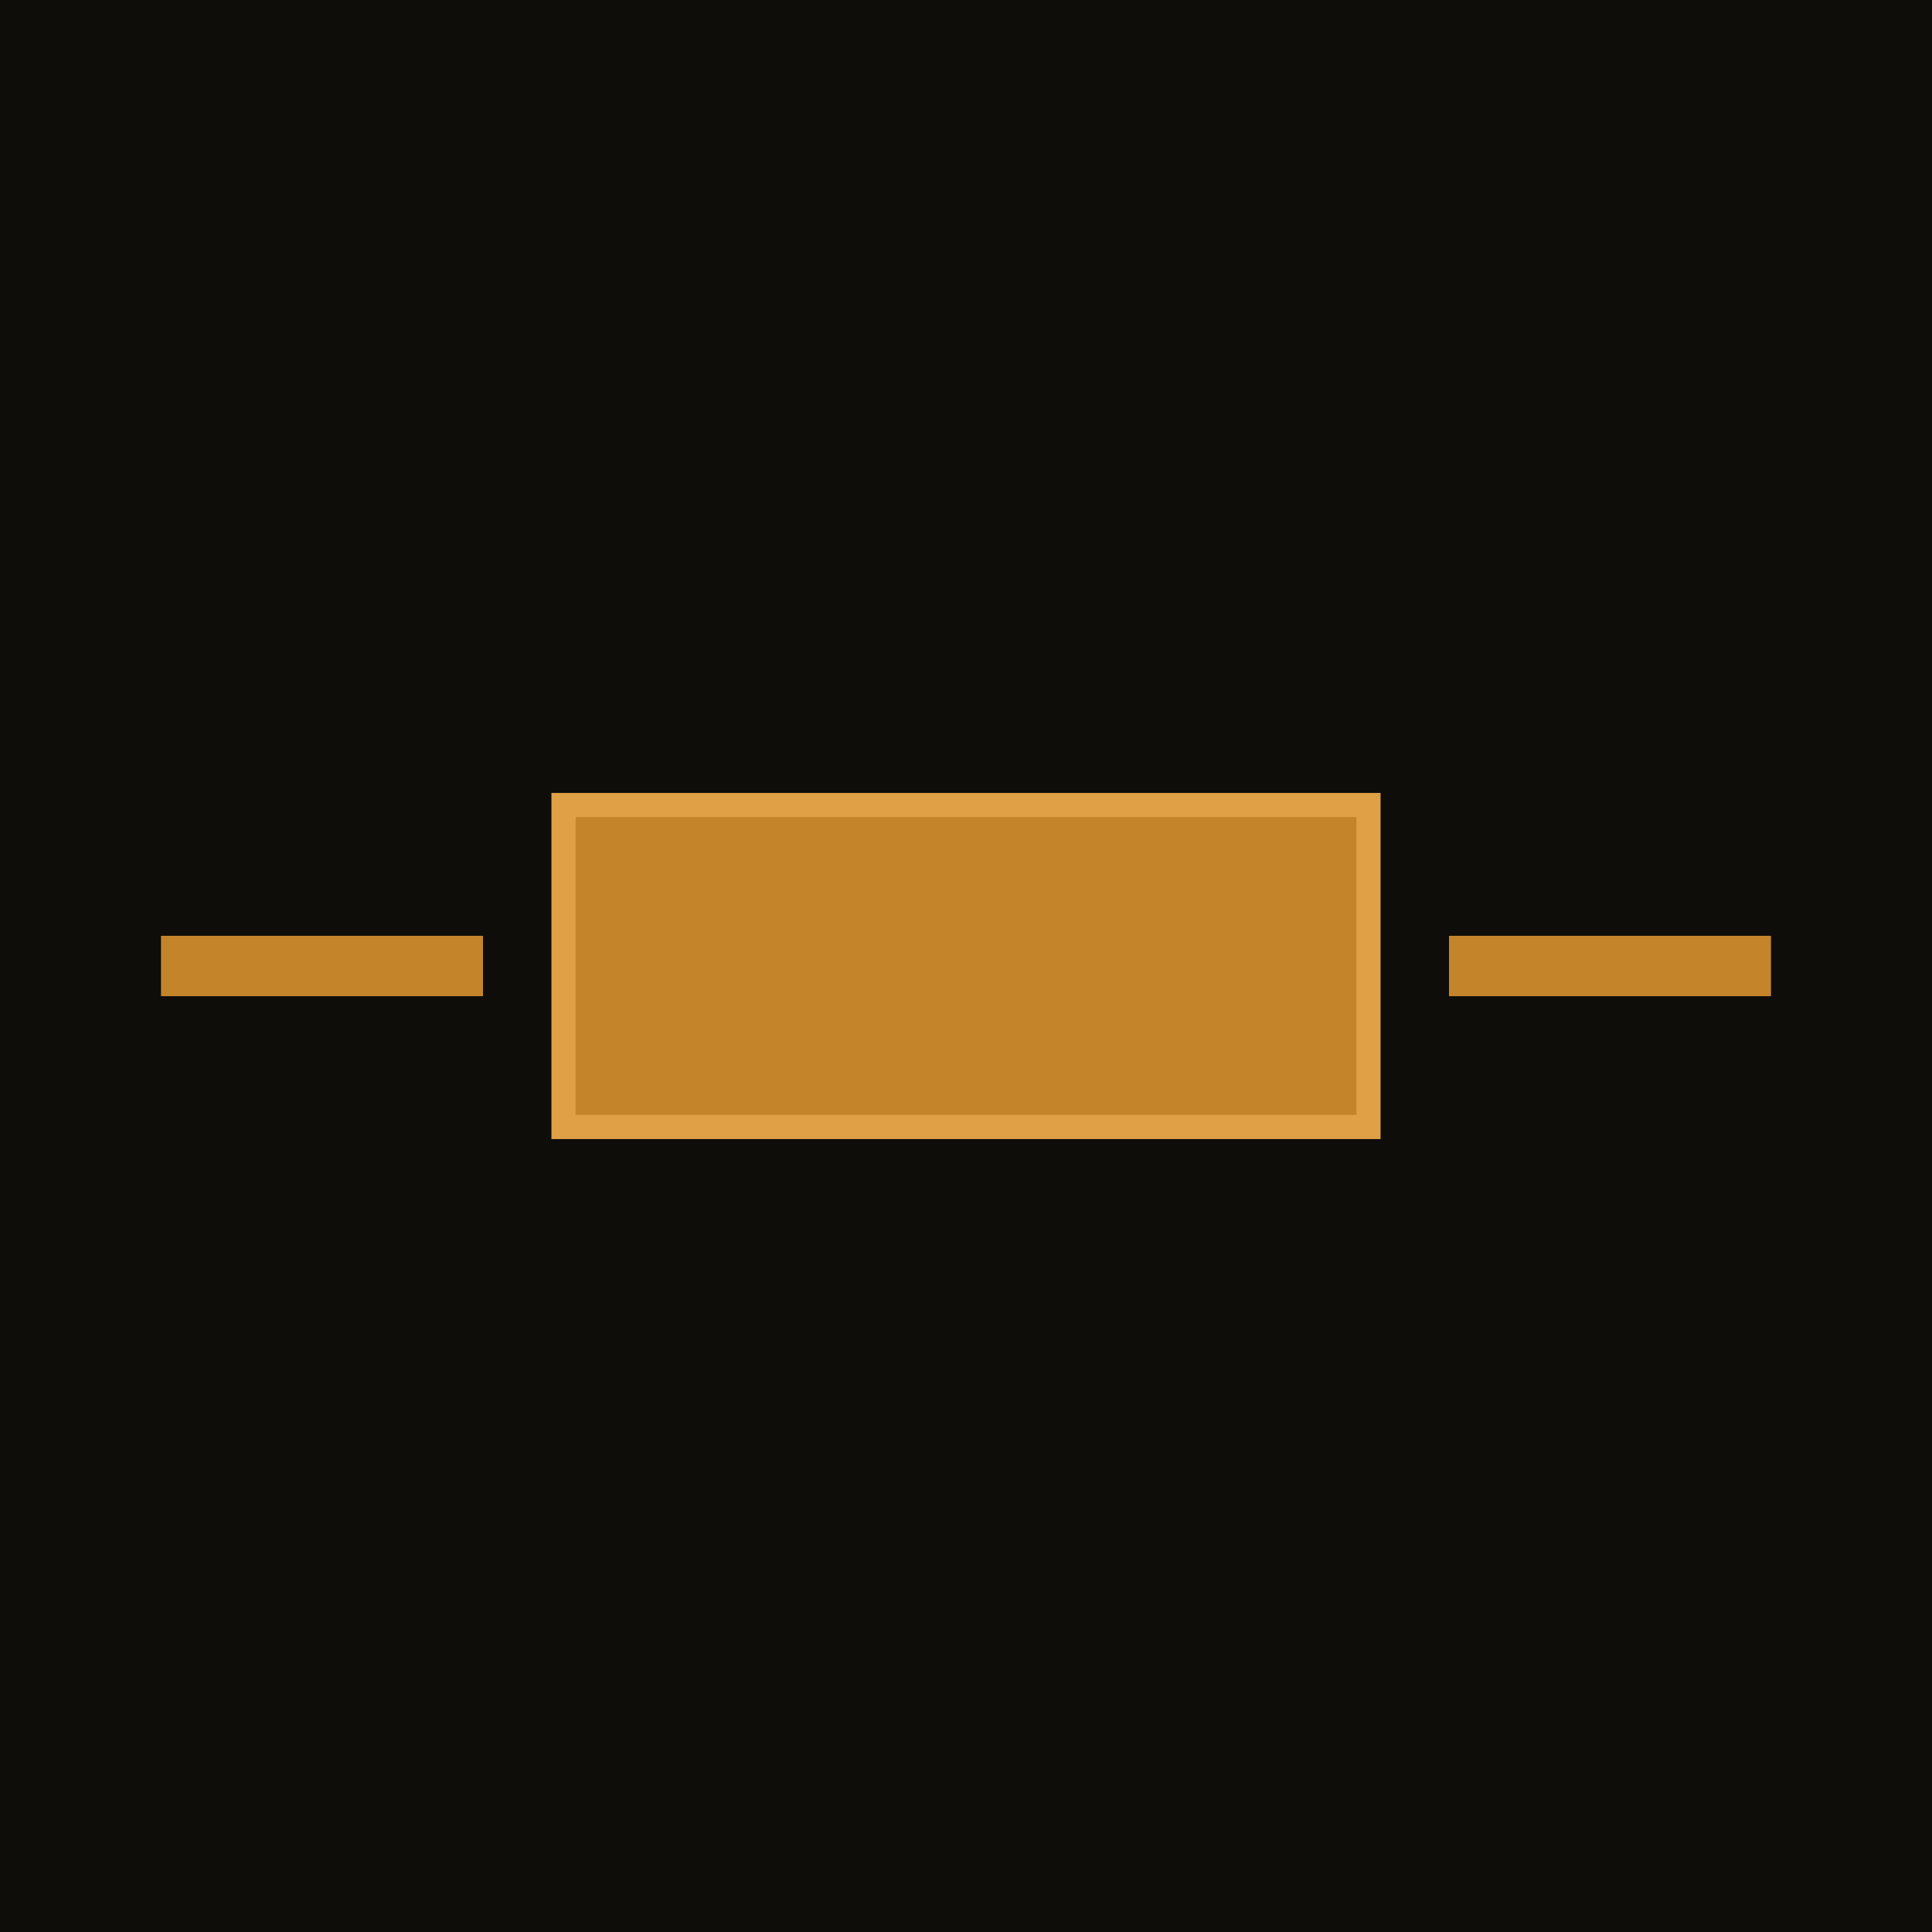
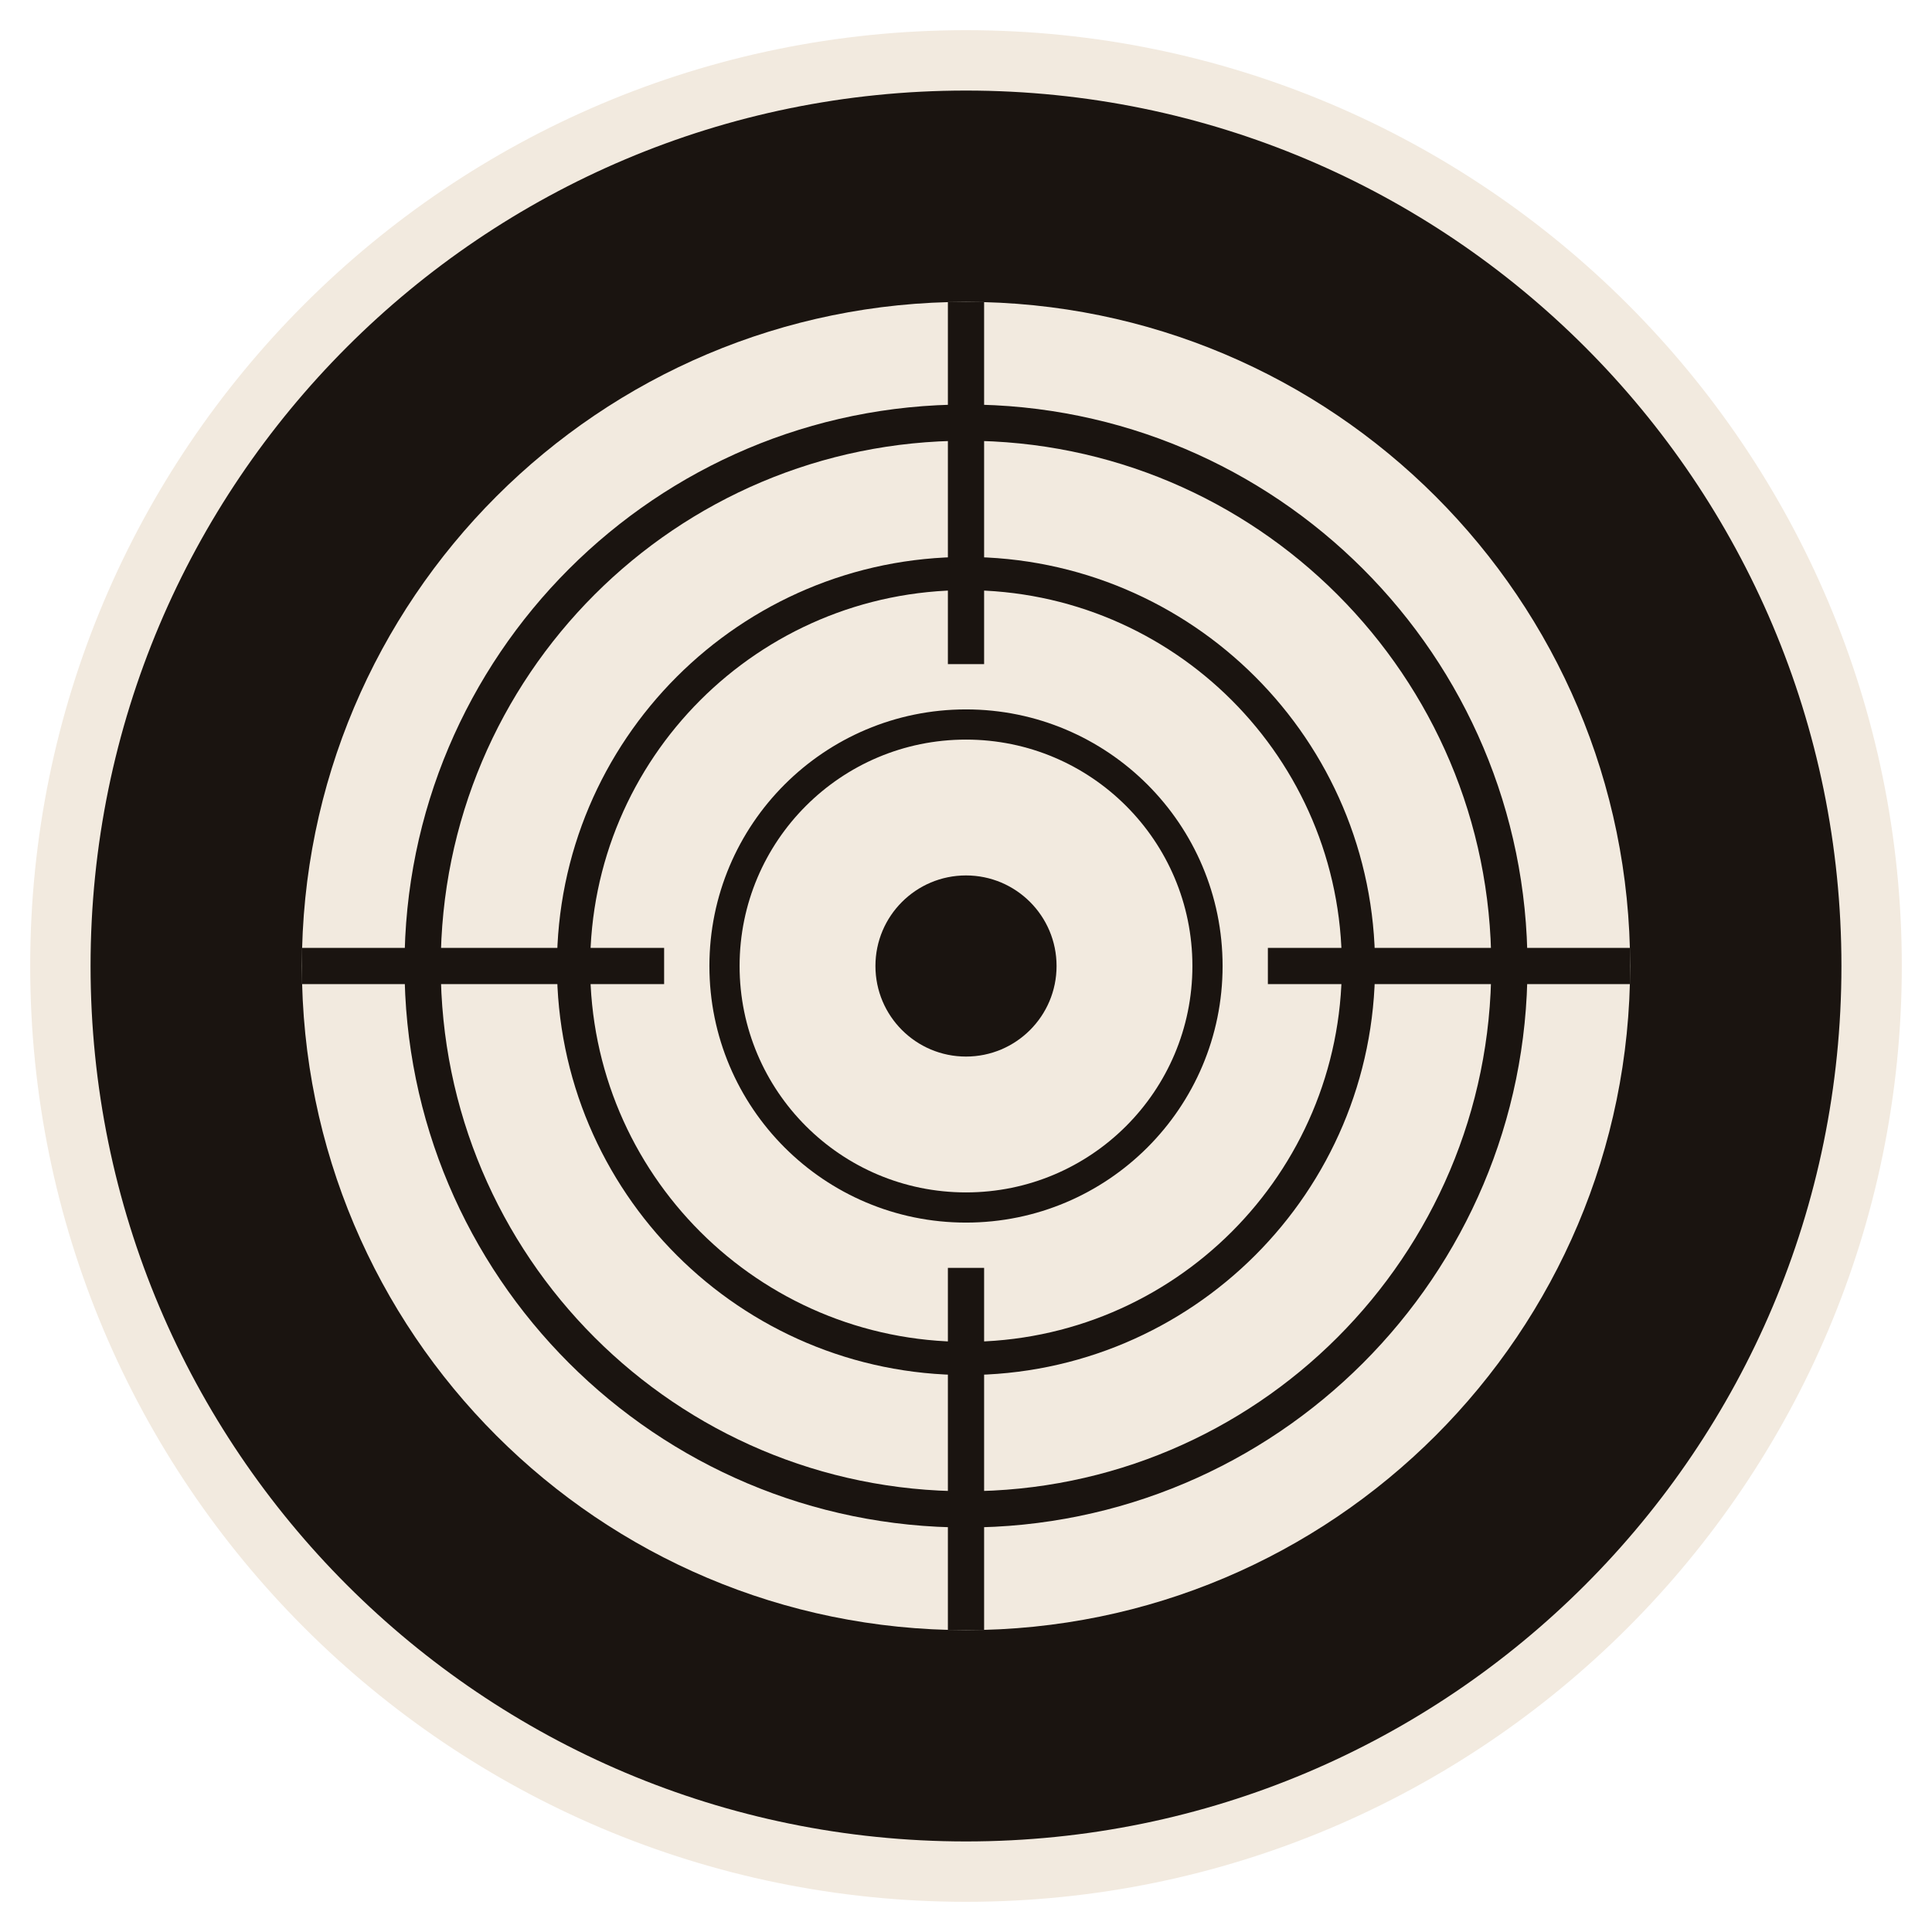
- <svg xmlns="http://www.w3.org/2000/svg" viewBox="0 0 48 48">
-   <rect width="48" height="48" fill="#0F0D0A" />
-   <line x1="4" y1="24" x2="12" y2="24" stroke="#C4852A" stroke-width="1.5" />
-   <line x1="36" y1="24" x2="44" y2="24" stroke="#C4852A" stroke-width="1.5" />
-   <rect x="14" y="20" width="20" height="8" fill="#C4852A" />
-   <rect x="14" y="20" width="20" height="8" fill="none" stroke="#E0A045" stroke-width="0.6" />
+ <svg xmlns="http://www.w3.org/2000/svg" viewBox="0 0 64 64">
+   <circle cx="32" cy="32" r="30" fill="#1A1410" />
+   <circle cx="32" cy="32" r="30" fill="none" stroke="#F2EADF" stroke-width="2" />
+   <circle cx="32" cy="32" r="22" fill="#F2EADF" />
+   <circle cx="32" cy="32" r="18" fill="none" stroke="#1A1410" stroke-width="1.2" />
+   <circle cx="32" cy="32" r="13" fill="none" stroke="#1A1410" stroke-width="1.1" />
+   <circle cx="32" cy="32" r="8" fill="none" stroke="#1A1410" stroke-width="1" />
+   <circle cx="32" cy="32" r="3" fill="#1A1410" />
+   <line x1="32" y1="10" x2="32" y2="22" stroke="#1A1410" stroke-width="1.2" />
+   <line x1="32" y1="42" x2="32" y2="54" stroke="#1A1410" stroke-width="1.2" />
+   <line x1="10" y1="32" x2="22" y2="32" stroke="#1A1410" stroke-width="1.2" />
+   <line x1="42" y1="32" x2="54" y2="32" stroke="#1A1410" stroke-width="1.2" />
</svg>
